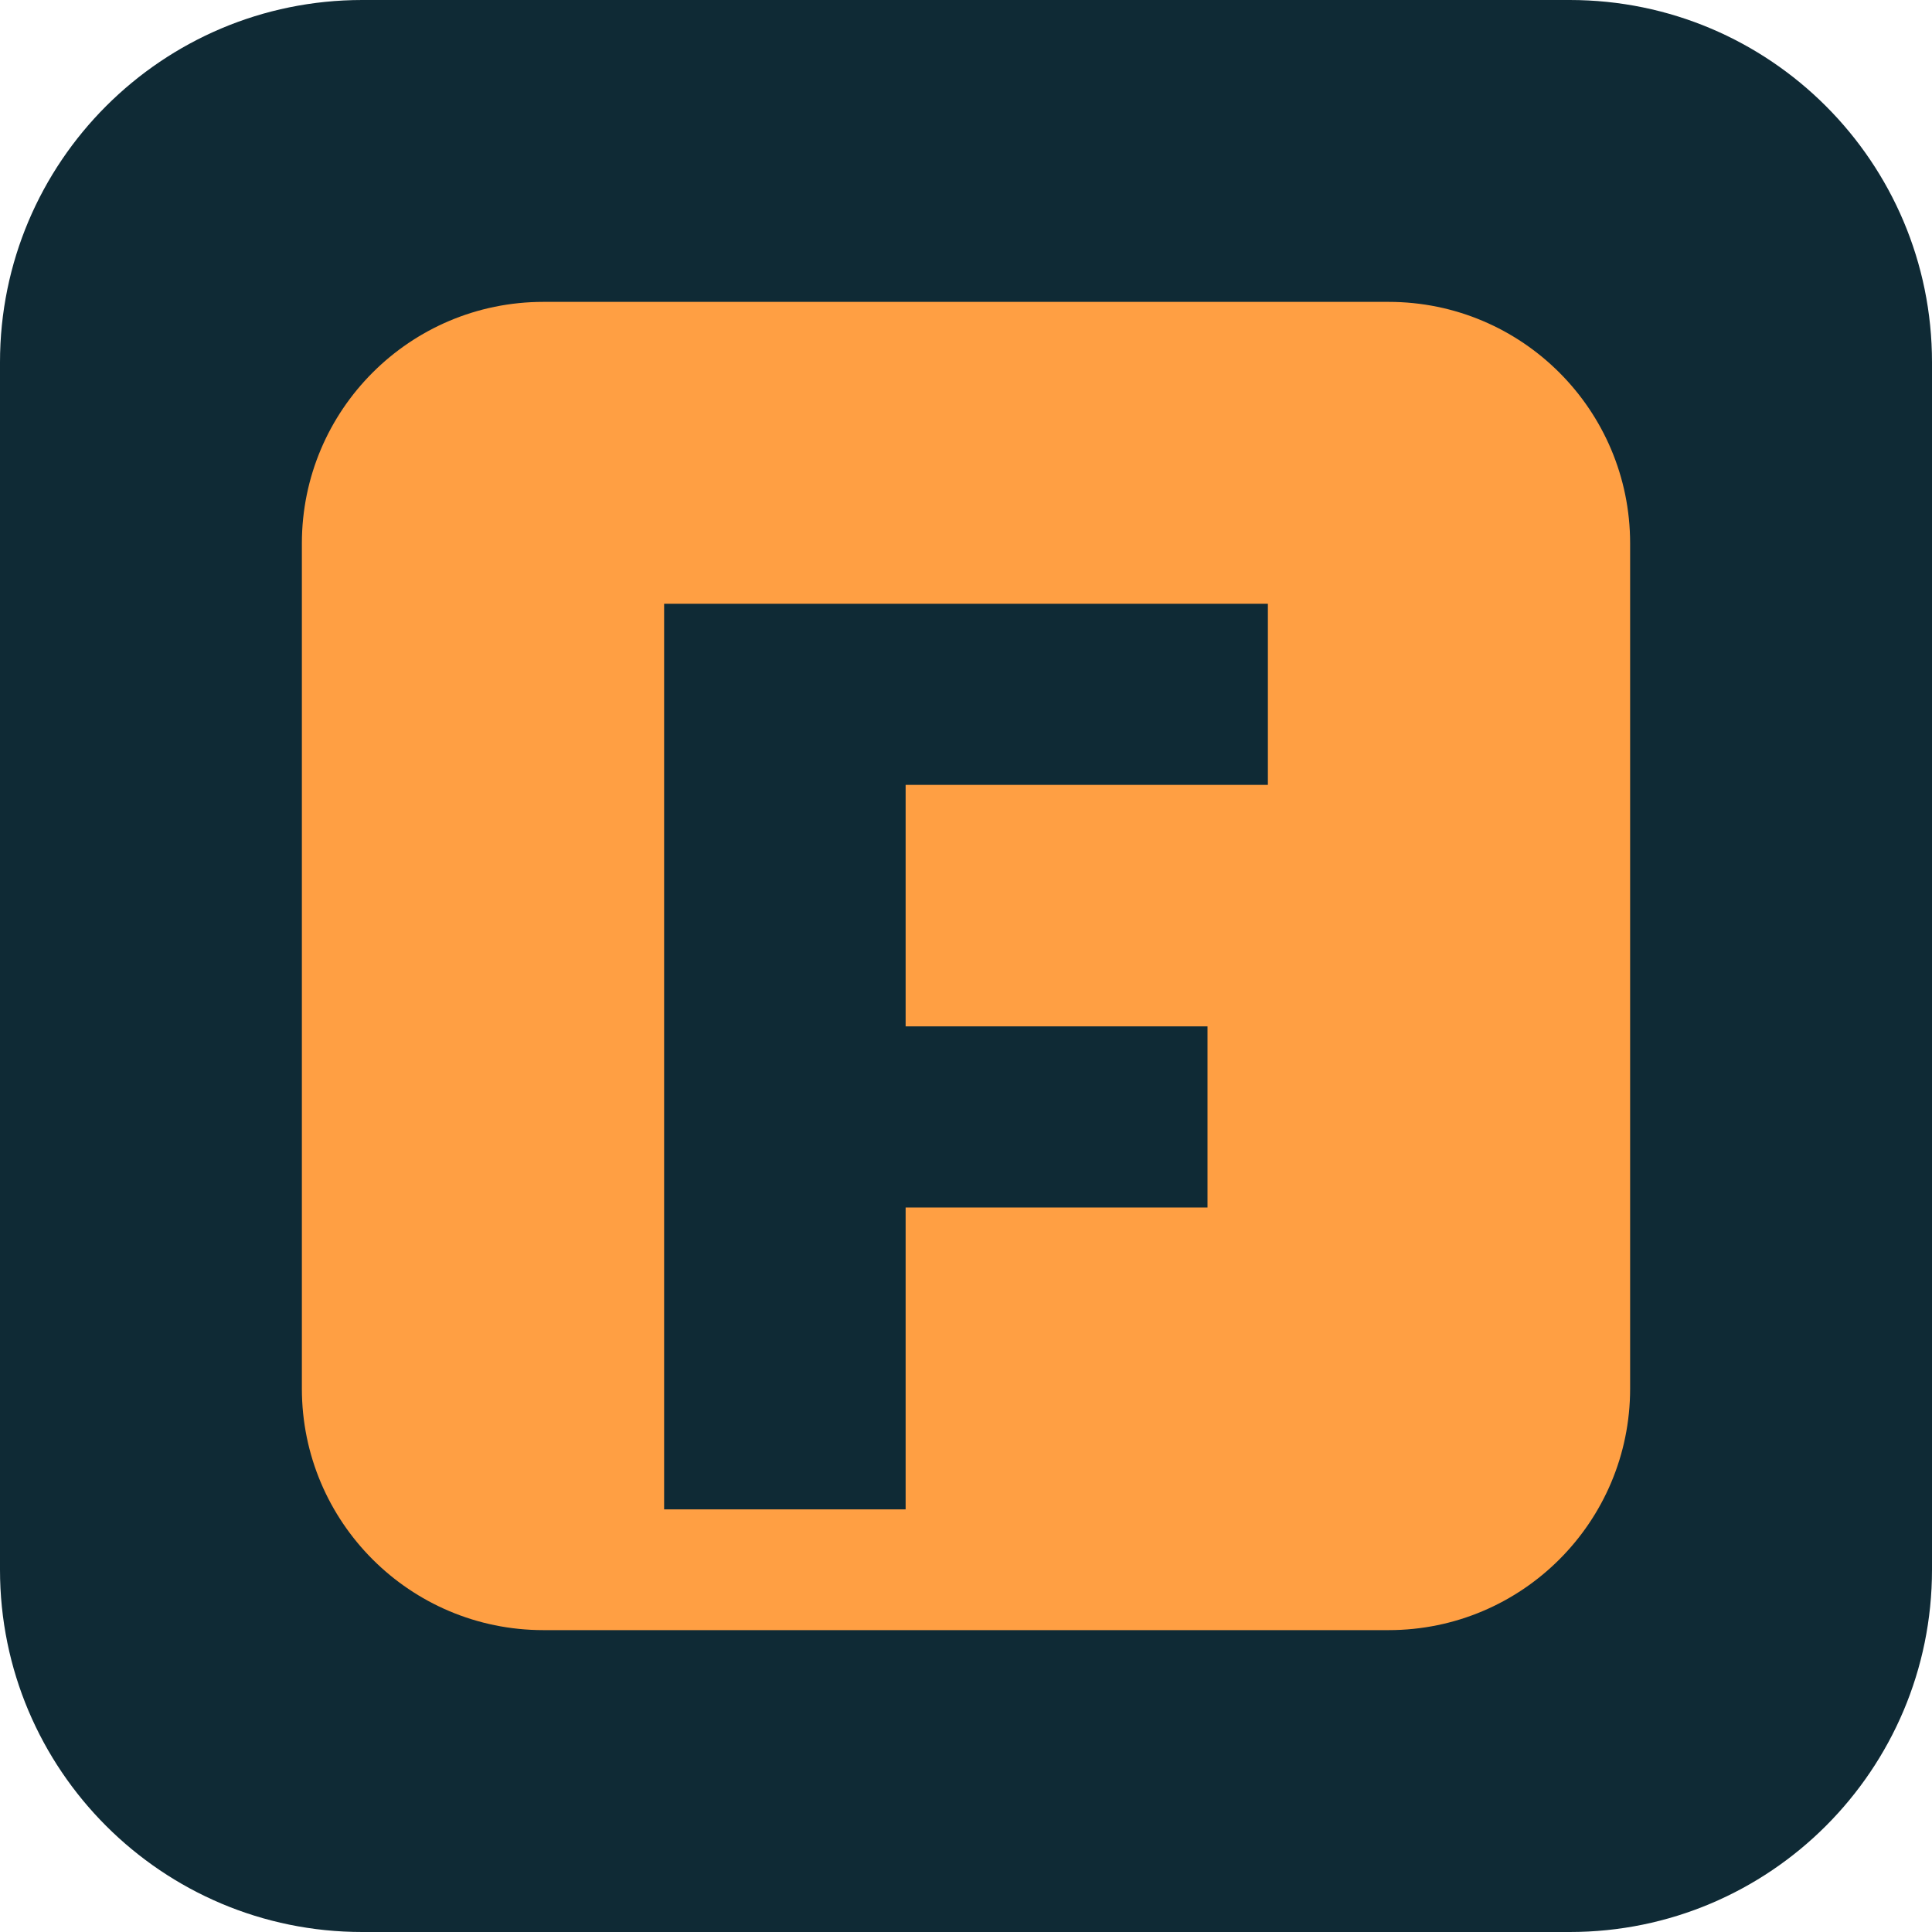
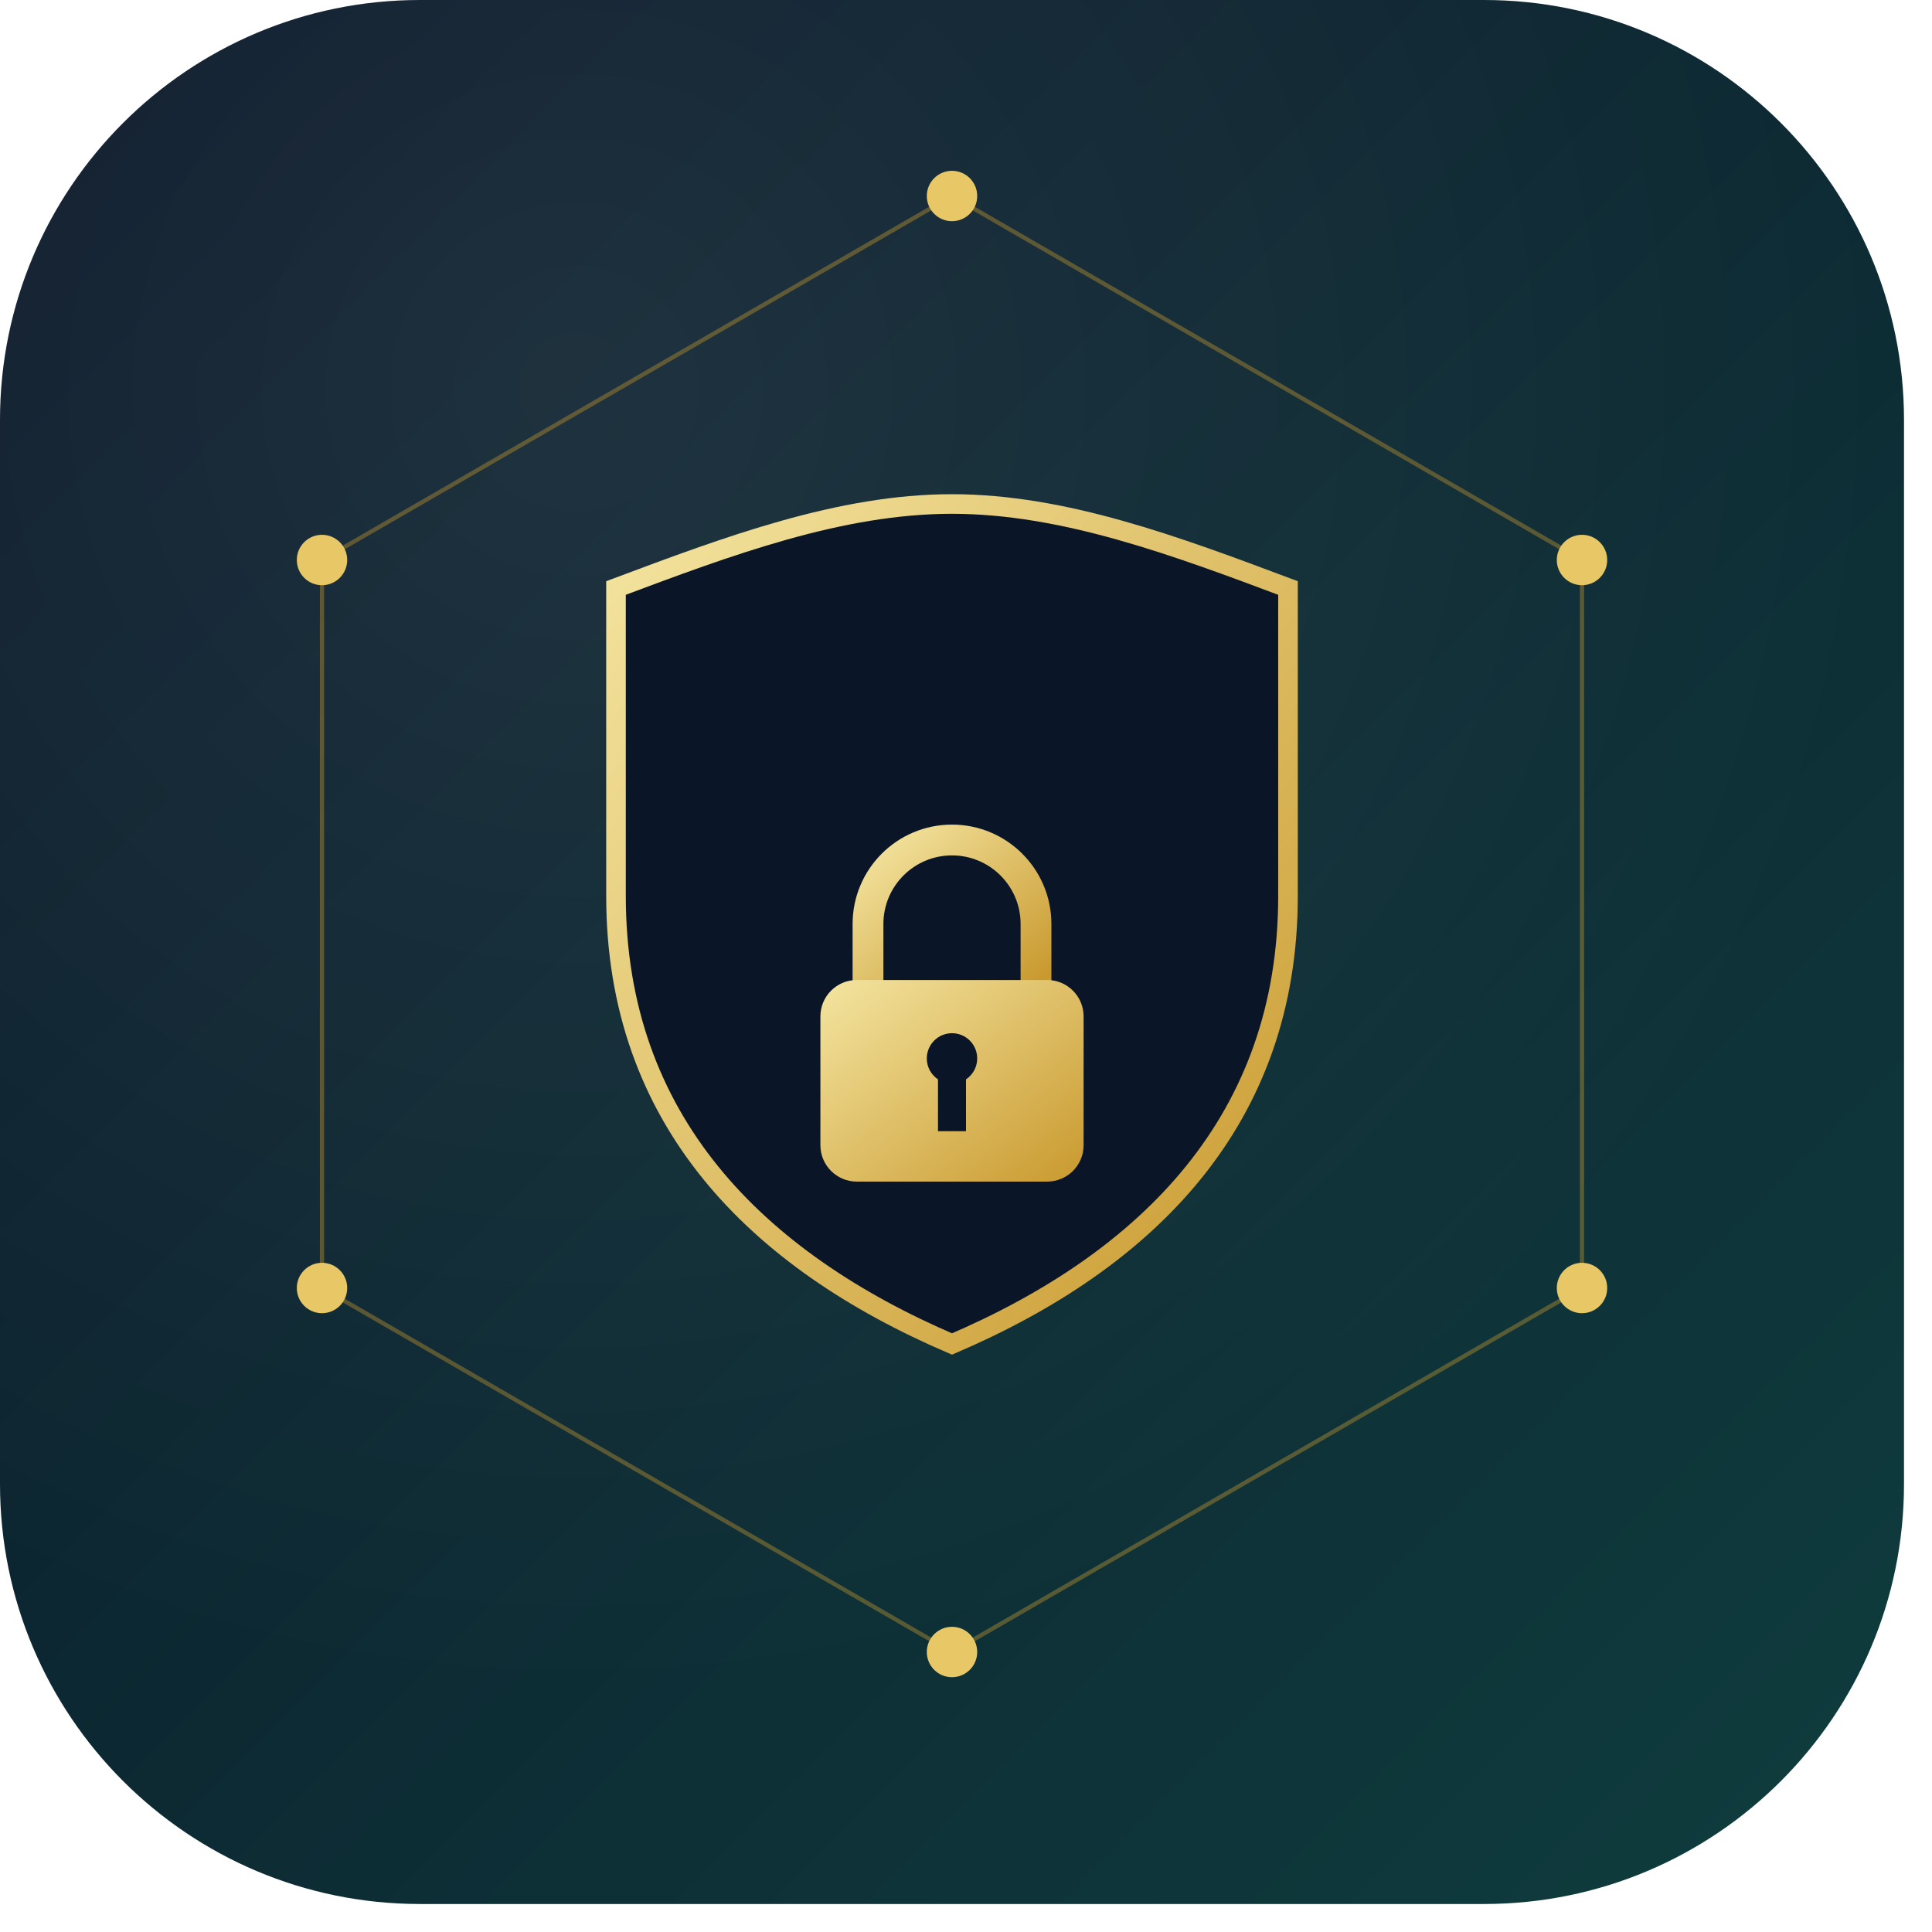
- <svg xmlns="http://www.w3.org/2000/svg" viewBox="0 0 64 64">
-   <rect width="64" height="64" rx="12" fill="#0f2a35" />
-   <rect x="10" y="10" width="44" height="44" rx="8" fill="#ff9f43" />
-   <path d="M22 20h20v6H30v8h10v6H30v10h-8z" fill="#0f2a35" />
+ <svg xmlns="http://www.w3.org/2000/svg" width="100%" viewBox="0 0 690 690" role="img">
+   <defs>
+     <linearGradient id="bgGrad" x1="0%" y1="0%" x2="100%" y2="100%">
+       <stop offset="0%" stop-color="#0a1628" />
+       <stop offset="100%" stop-color="#0f3d3e" />
+     </linearGradient>
+     <linearGradient id="goldGrad" x1="0%" y1="0%" x2="100%" y2="100%">
+       <stop offset="0%" stop-color="#f4e5a1" />
+       <stop offset="100%" stop-color="#c9992e" />
+     </linearGradient>
+     <radialGradient id="glow" cx="30%" cy="20%" r="70%">
+       <stop offset="0%" stop-color="#ffffff" stop-opacity="0.08" />
+       <stop offset="100%" stop-color="#ffffff" stop-opacity="0" />
+     </radialGradient>
+   </defs>
+   <rect x="0" y="0" width="680" height="680" rx="150" fill="url(#bgGrad)" />
+   <rect x="0" y="0" width="680" height="680" rx="150" fill="url(#glow)" />
+   <g stroke="#c9992e" stroke-width="1.5" stroke-opacity="0.4" fill="none">
+     <line x1="340" y1="70" x2="565" y2="200" />
+     <line x1="565" y1="200" x2="565" y2="460" />
+     <line x1="565" y1="460" x2="340" y2="590" />
+     <line x1="340" y1="590" x2="115" y2="460" />
+     <line x1="115" y1="460" x2="115" y2="200" />
+     <line x1="115" y1="200" x2="340" y2="70" />
+   </g>
+   <g fill="#e8c766">
+     <circle cx="340" cy="70" r="9" />
+     <circle cx="565" cy="200" r="9" />
+     <circle cx="565" cy="460" r="9" />
+     <circle cx="340" cy="590" r="9" />
+     <circle cx="115" cy="460" r="9" />
+     <circle cx="115" cy="200" r="9" />
+   </g>
+   <path d="M340,180 C300,180 260,195 220,210 L220,320 C220,400 270,450 340,480 C410,450 460,400 460,320 L460,210 C420,195 380,180 340,180 Z" fill="#0a1628" stroke="url(#goldGrad)" stroke-width="7" />
+   <path d="M310,352 v-22 a30,30 0 0,1 60,0 v22" fill="none" stroke="url(#goldGrad)" stroke-width="11" stroke-linecap="round" />
+   <rect x="293" y="350" width="94" height="72" rx="13" fill="url(#goldGrad)" />
+   <circle cx="340" cy="378" r="9" fill="#0a1628" />
+   <rect x="335" y="384" width="10" height="20" fill="#0a1628" />
</svg>
